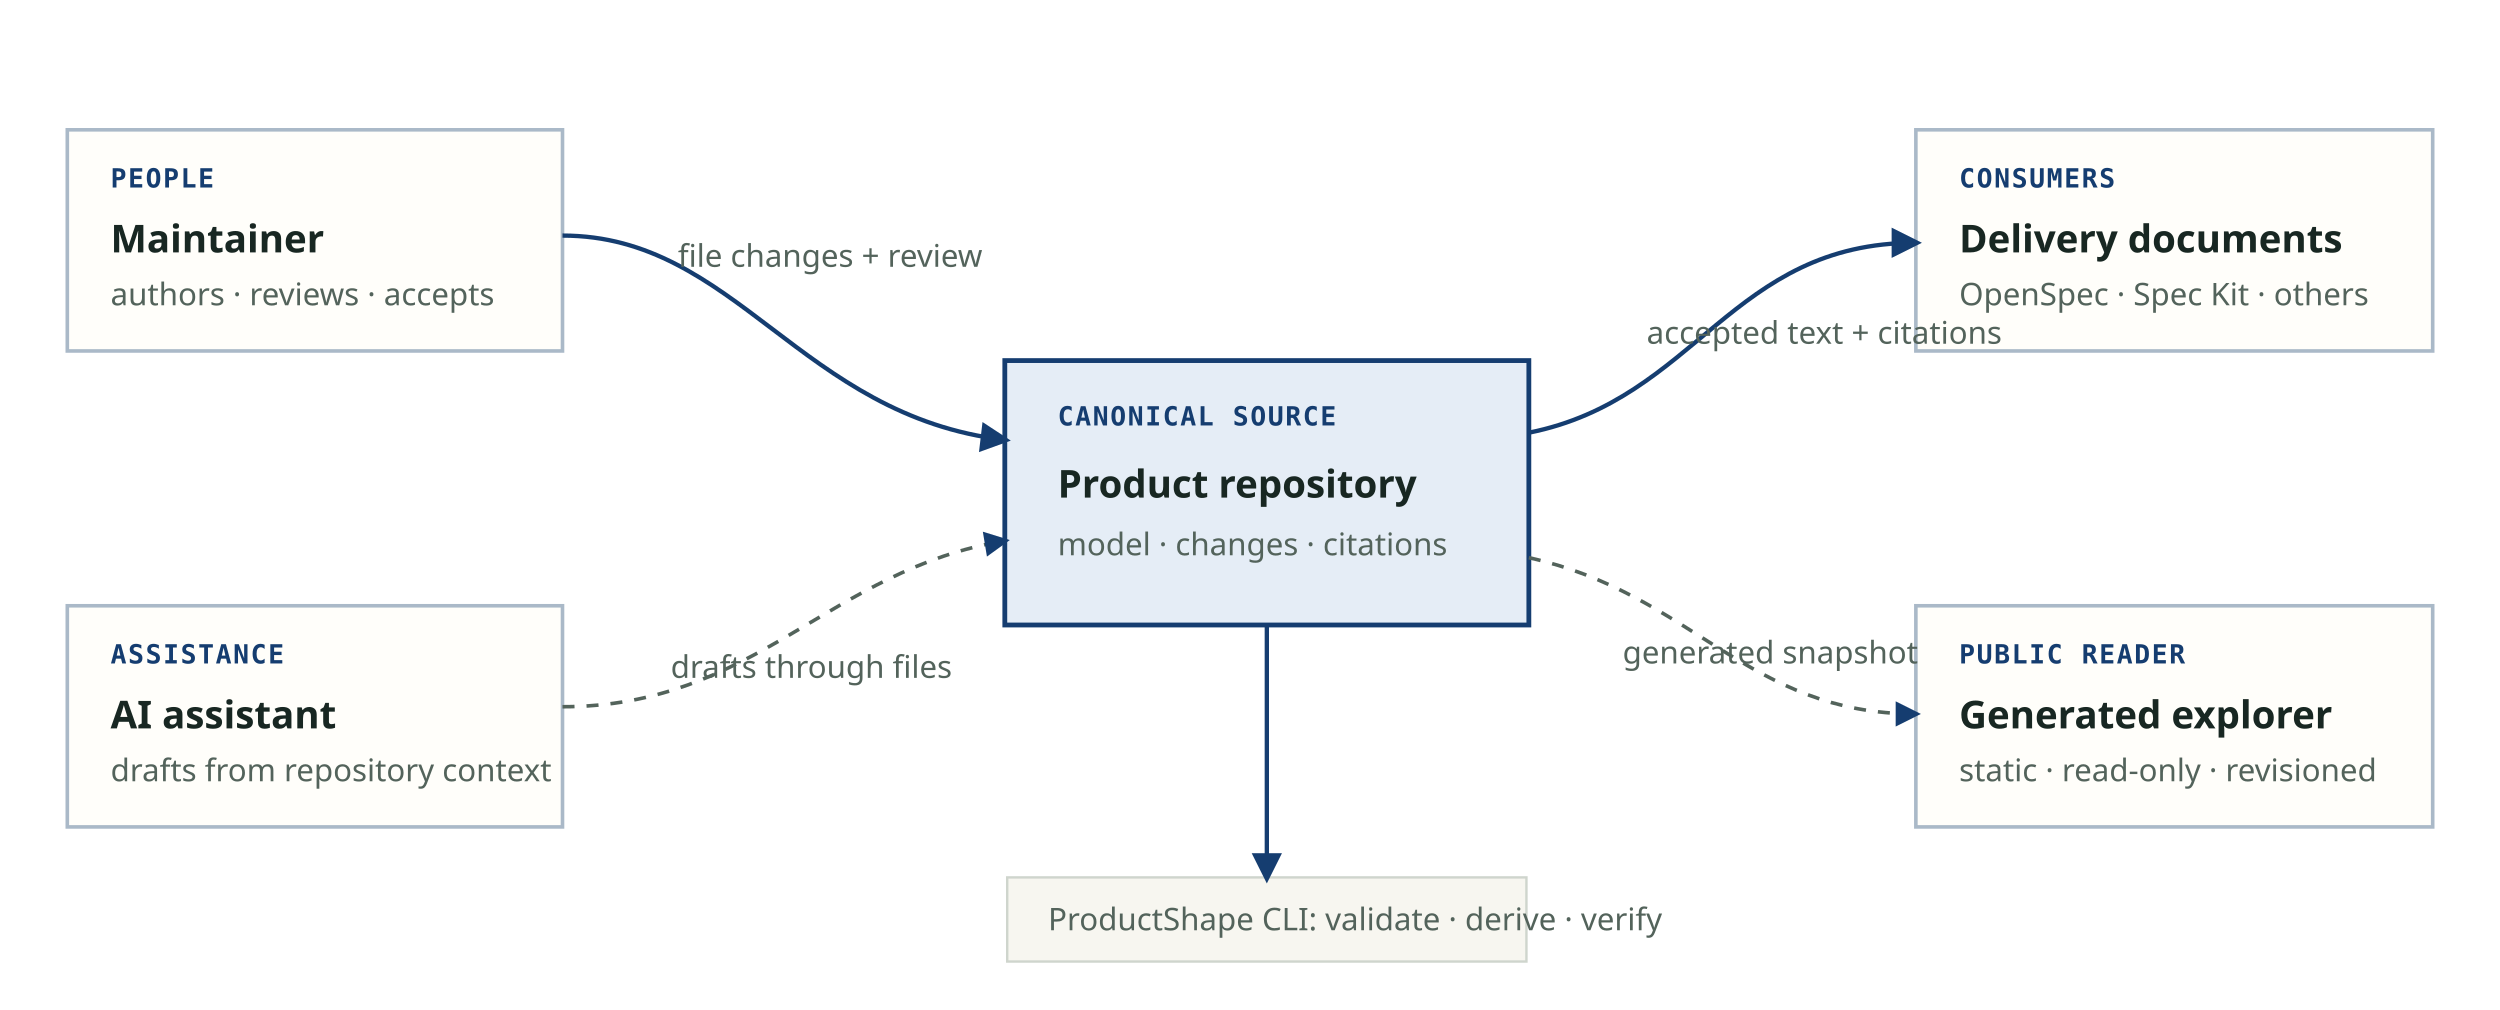
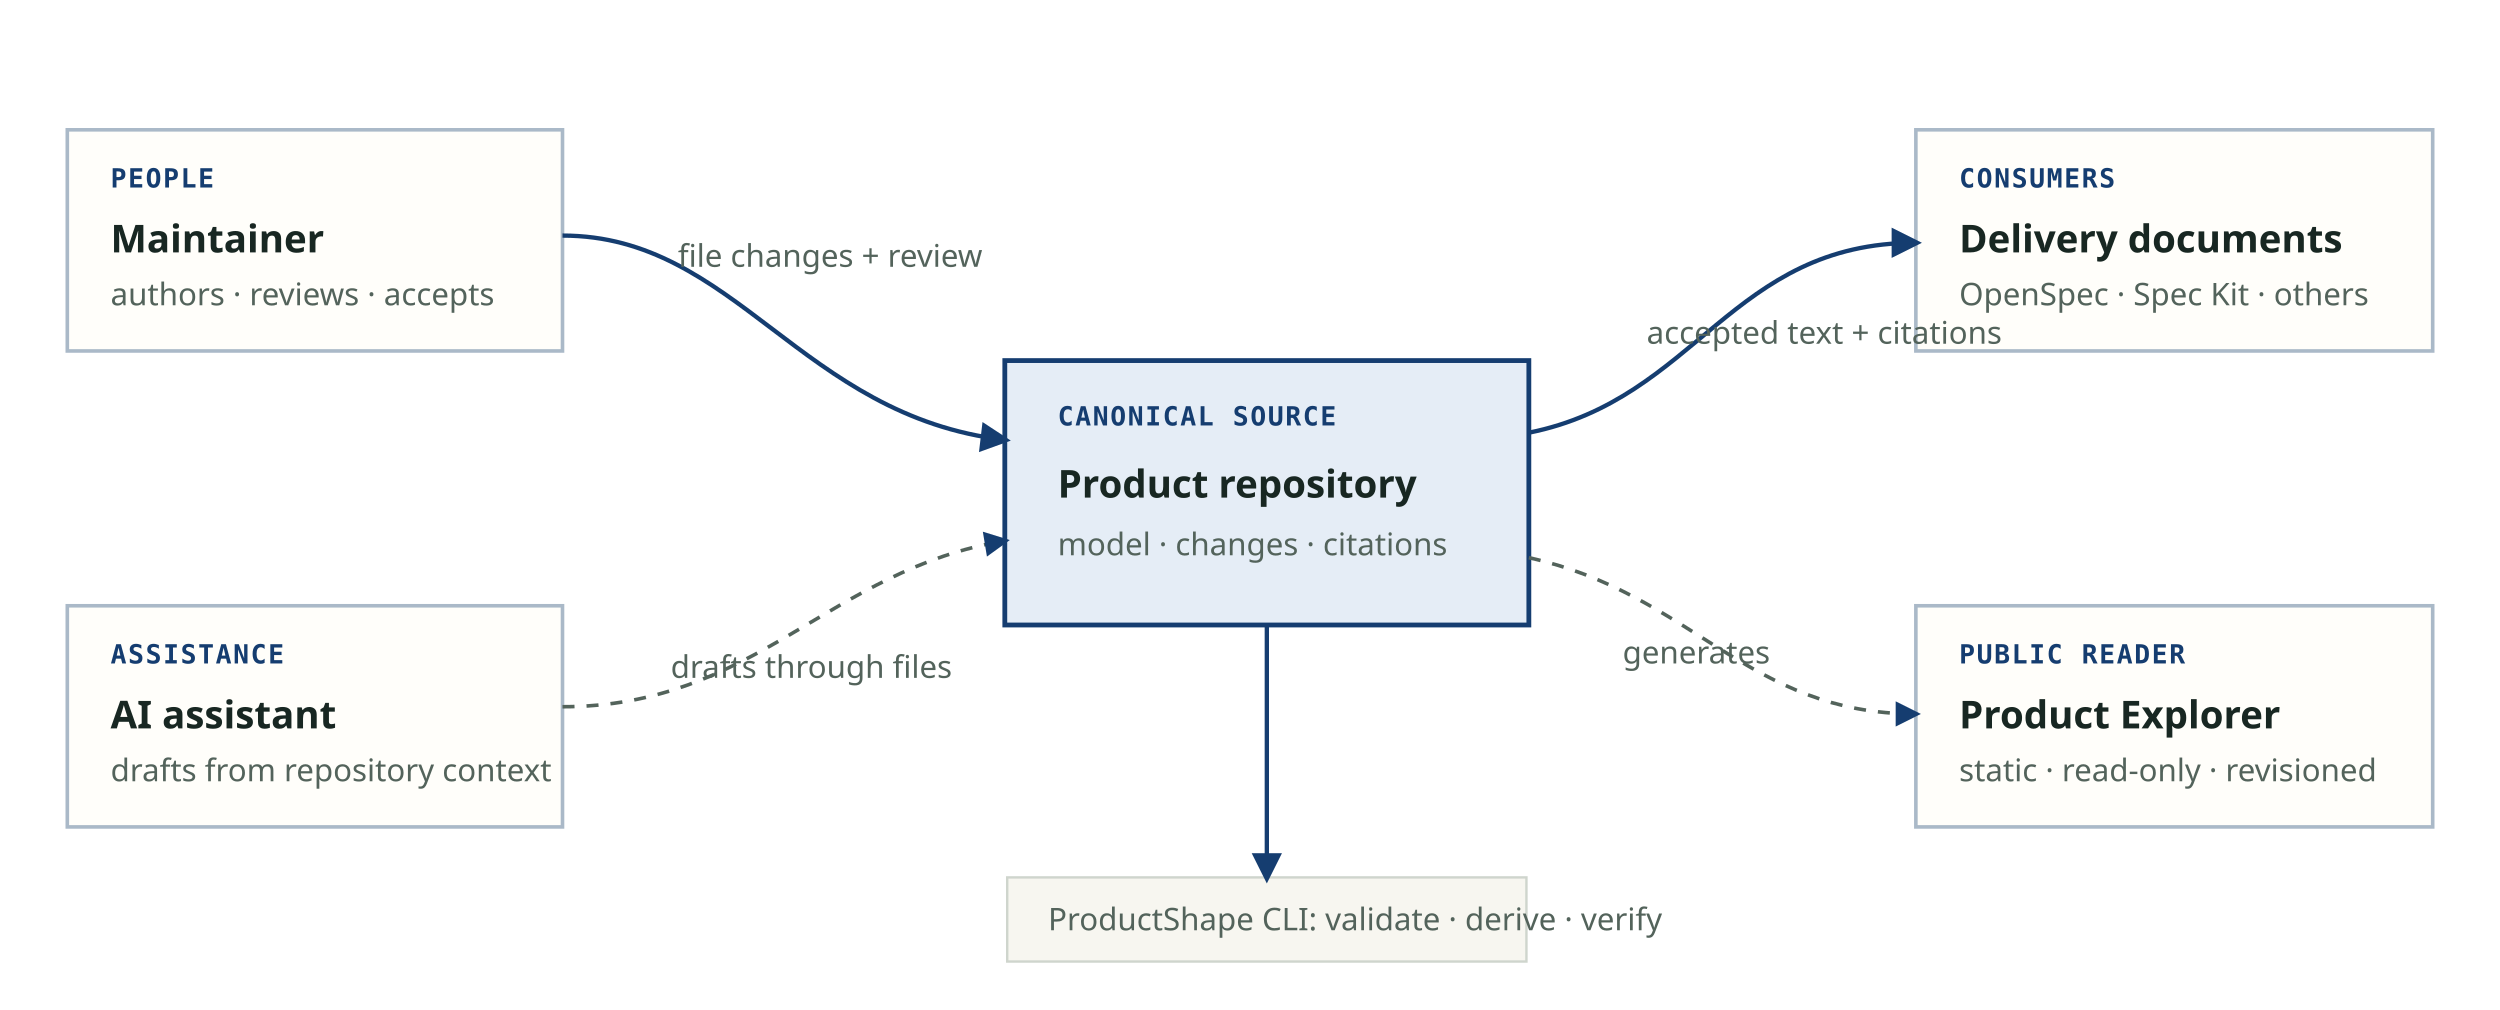
<svg xmlns="http://www.w3.org/2000/svg" viewBox="0 0 1040 420" role="img" aria-labelledby="title description">
  <defs>
    <marker id="arrow" viewBox="0 0 10 10" refX="8" refY="5" markerWidth="7" markerHeight="7" orient="auto">
      <path d="M0 0 10 5 0 10z" fill="#153d70" />
    </marker>
    <style>
      .box { fill: #fffefa; stroke: #aab9c8; stroke-width: 1.5; }
      .core { fill: #e5edf6; stroke: #153d70; stroke-width: 2; }
      .line { fill: none; stroke: #153d70; stroke-width: 1.8; marker-end: url(#arrow); }
      .muted-line { fill: none; stroke: #53635b; stroke-width: 1.5; stroke-dasharray: 5 5; marker-end: url(#arrow); }
      .label { fill: #182722; font: 600 16px system-ui, sans-serif; }
      .sub { fill: #53635b; font: 13px system-ui, sans-serif; }
      .tag { fill: #153d70; font: 11px monospace; font-weight: 700; letter-spacing: .06em; }
    </style>
  </defs>
  <rect class="box" x="28" y="54" width="206" height="92" />
  <text class="tag" x="46" y="78">PEOPLE</text>
  <text class="label" x="46" y="105">Maintainer</text>
  <text class="sub" x="46" y="127">authors · reviews · accepts</text>
  <rect class="box" x="28" y="252" width="206" height="92" />
  <text class="tag" x="46" y="276">ASSISTANCE</text>
  <text class="label" x="46" y="303">AI assistant</text>
  <text class="sub" x="46" y="325">drafts from repository context</text>
  <rect class="core" x="418" y="150" width="218" height="110" />
  <text class="tag" x="440" y="177">CANONICAL SOURCE</text>
  <text class="label" x="440" y="207">Product repository</text>
  <text class="sub" x="440" y="231">model · changes · citations</text>
  <rect class="box" x="797" y="54" width="215" height="92" />
  <text class="tag" x="815" y="78">CONSUMERS</text>
  <text class="label" x="815" y="105">Delivery documents</text>
  <text class="sub" x="815" y="127">OpenSpec · Spec Kit · others</text>
  <rect class="box" x="797" y="252" width="215" height="92" />
  <text class="tag" x="815" y="276">PUBLIC READER</text>
-   <text class="label" x="815" y="303">Generated explorer</text>
+   <text class="label" x="815" y="303">Product Explorer</text>
  <text class="sub" x="815" y="325">static · read-only · revisioned</text>
  <path class="line" d="M234 98 C306 98 333 173 418 183" />
  <text class="sub" x="282" y="111">file changes + review</text>
  <path class="muted-line" d="M234 294 C314 294 345 237 418 225" />
  <text class="sub" x="279" y="282">drafts through files</text>
  <path class="line" d="M636 180 C706 166 720 101 797 101" />
  <text class="sub" x="685" y="143">accepted text + citations</text>
  <path class="muted-line" d="M636 232 C704 247 727 297 797 297" />
-   <text class="sub" x="675" y="276">generated snapshot</text>
+   <text class="sub" x="675" y="276">generates</text>
  <rect x="419" y="365" width="216" height="35" fill="#f7f6f0" stroke="#cfd5cd" />
  <text class="sub" x="436" y="387">ProductShape CLI: validate · derive · verify</text>
  <path class="line" d="M527 260v105" />
</svg>
